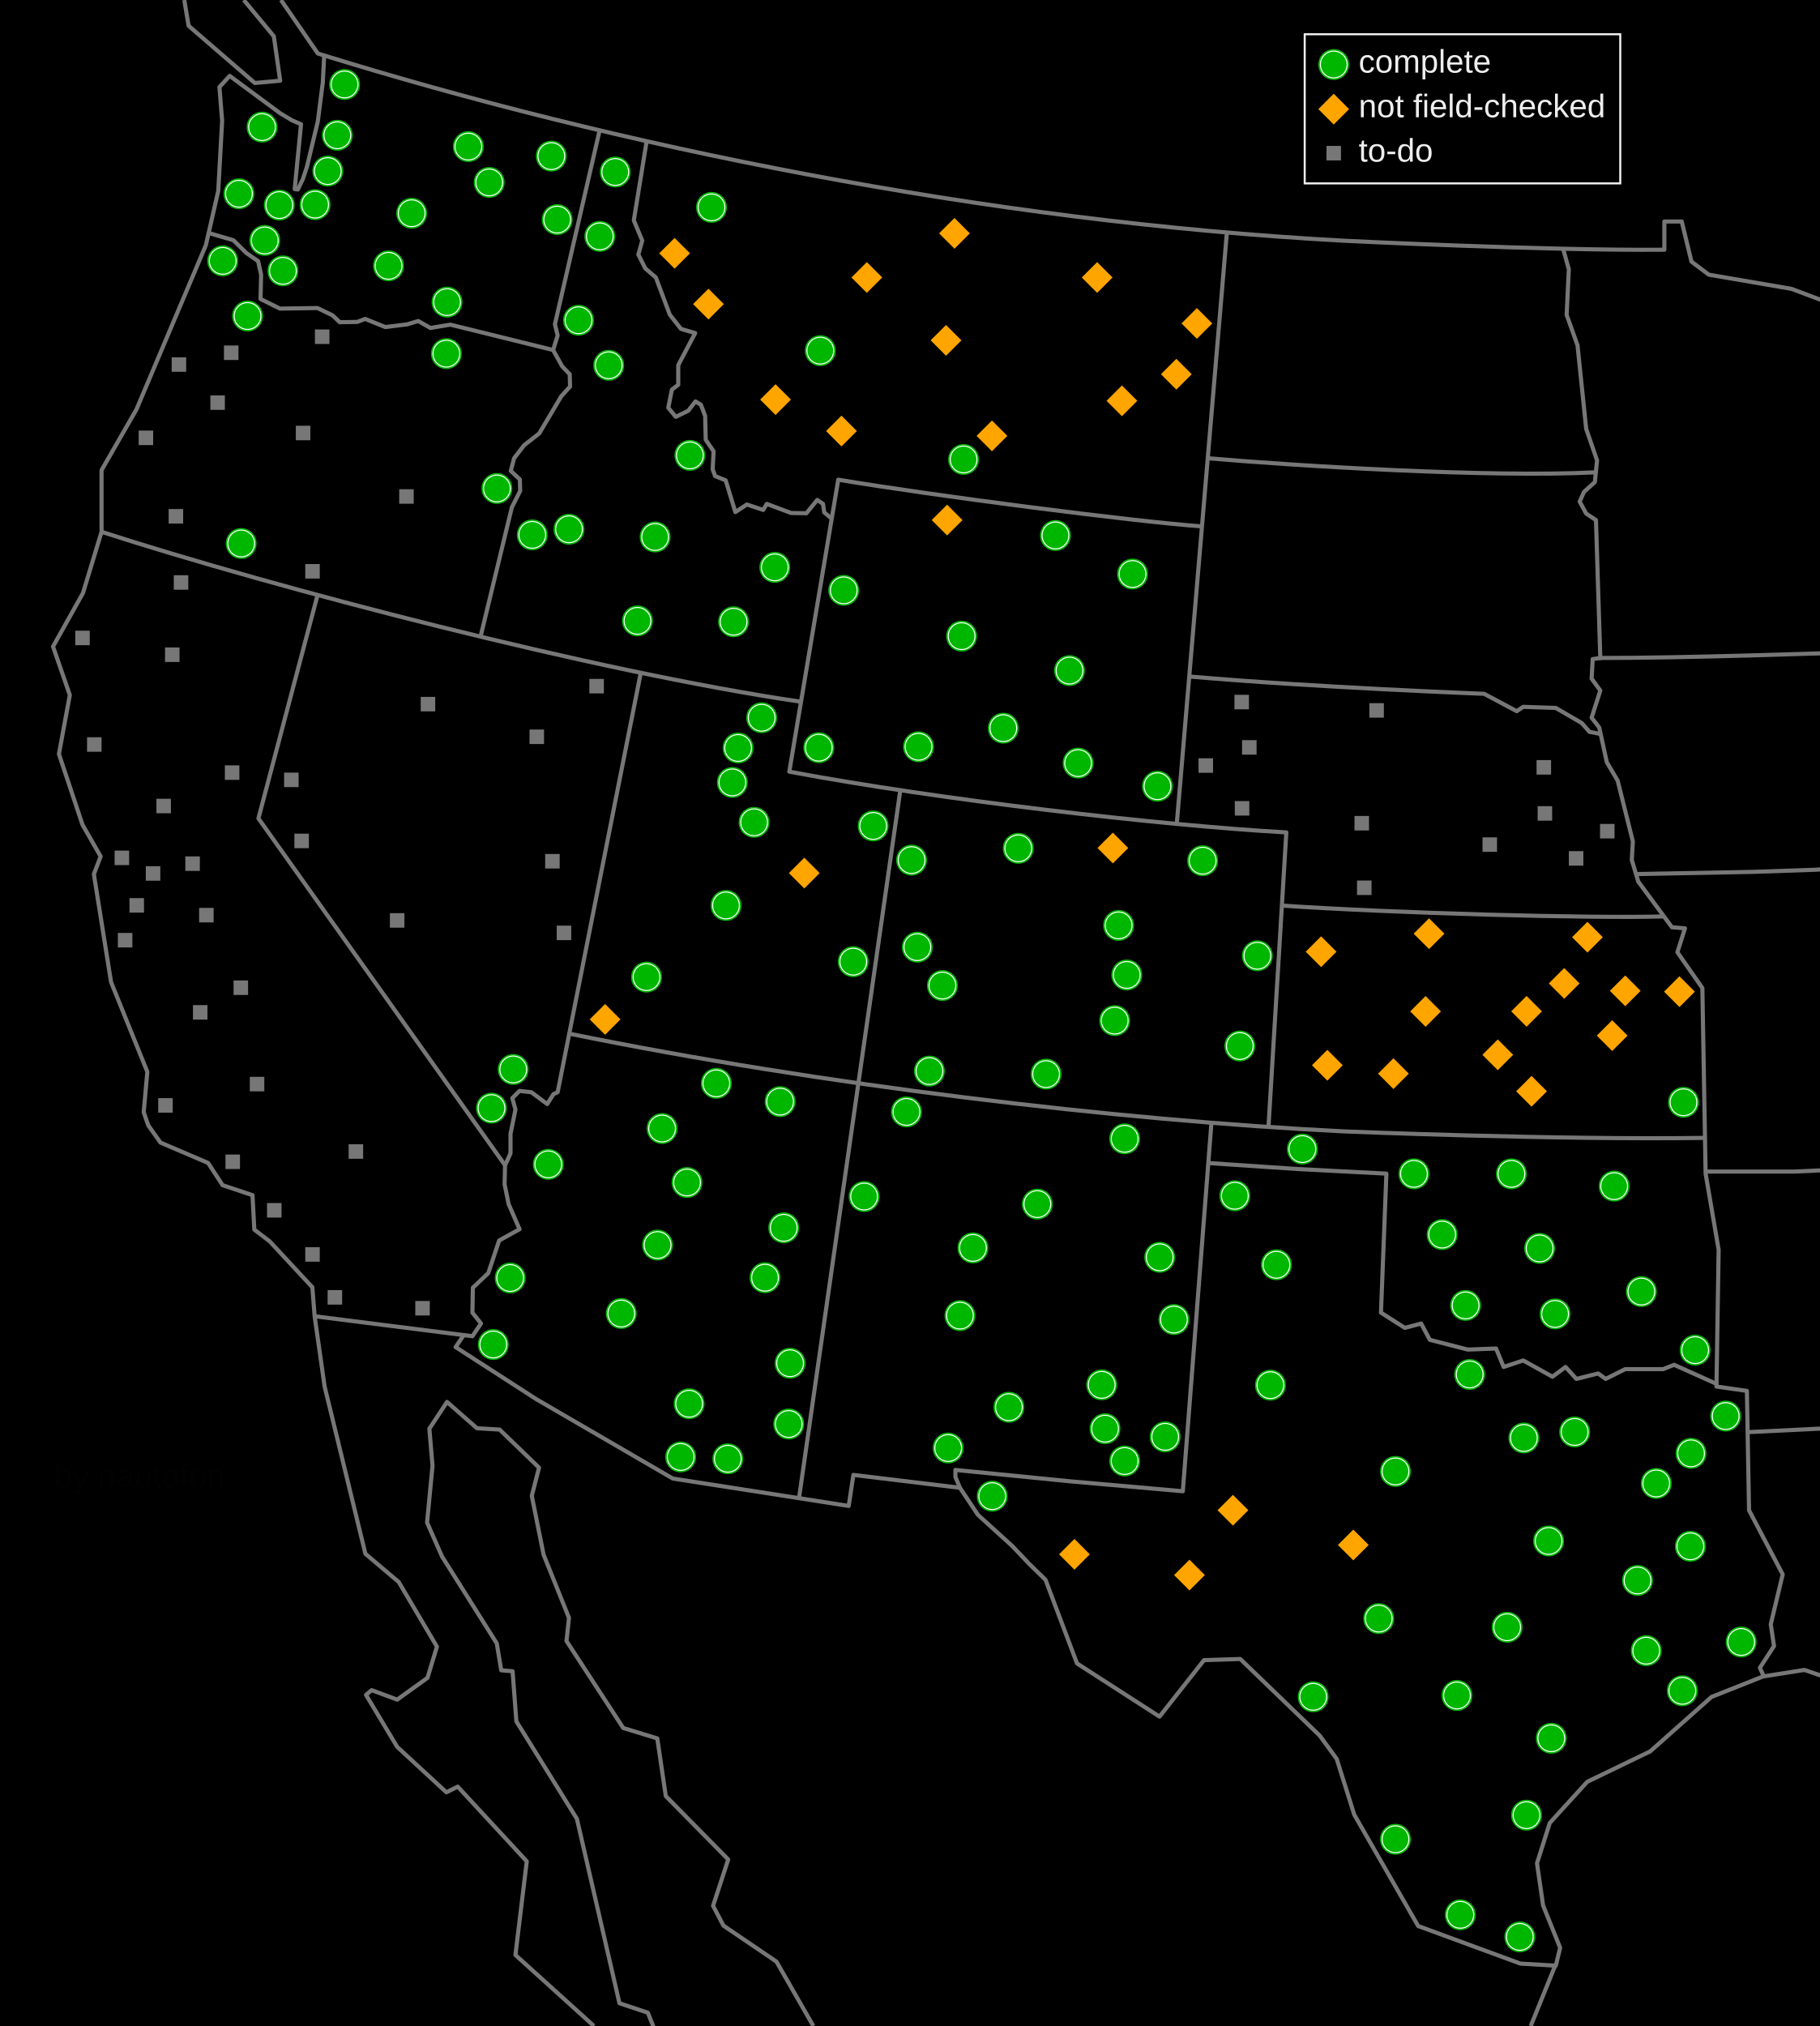
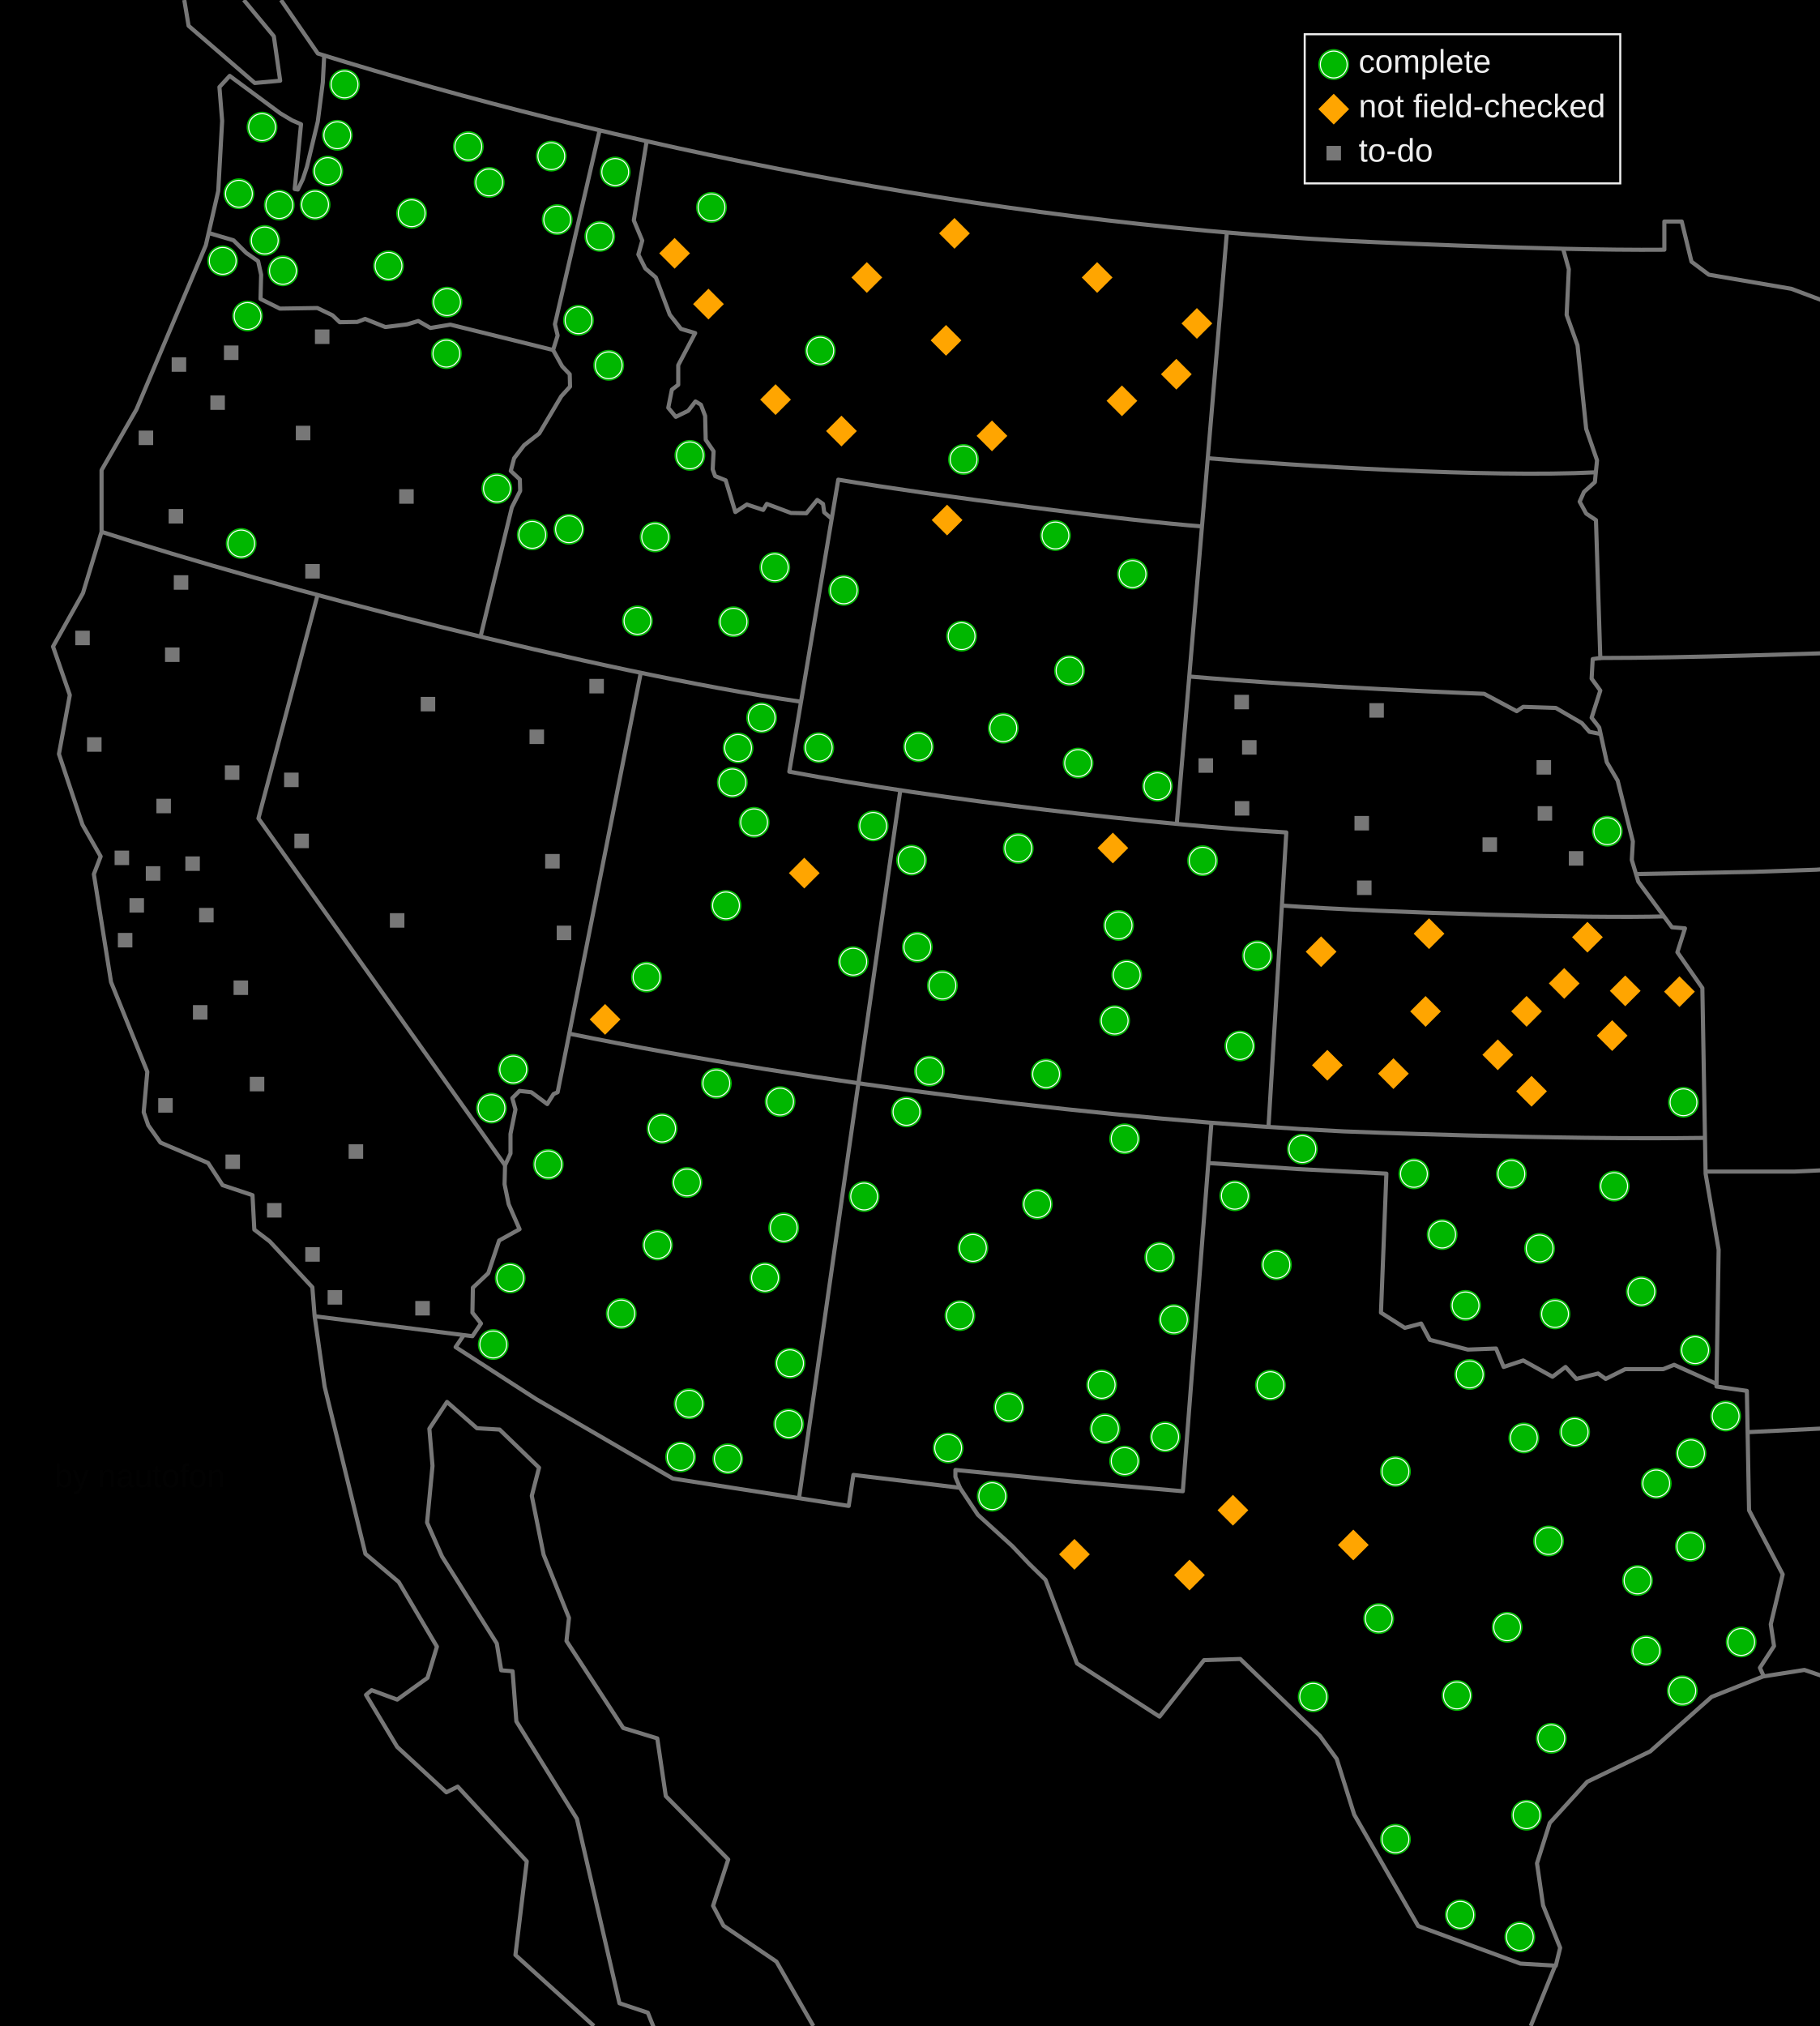
<svg xmlns="http://www.w3.org/2000/svg" xmlns:xlink="http://www.w3.org/1999/xlink" version="1.1" x="0px" y="0px" width="501.68px" height="558.55px" viewBox="0 0 501.68 558.55" xml:space="preserve">
  <symbol id="all" viewBox="-4.25 -4.25 8.5 8.5">
    <path style="fill:#00B700;" d="M4.25,0c0-2.35-1.9-4.25-4.25-4.25c-2.35,0-4.25,1.9-4.25,4.25S-2.35,4.25,0,4.25C2.35,4.25,4.25,2.35,4.25,0z" />
    <path style="fill:none;stroke:#FFFFFF;stroke-width:0.283;stroke-miterlimit:10;" d="M3.69,0c0-2.04-1.65-3.69-3.69-3.69S-3.68-2.04-3.68,0S-2.04,3.69,0,3.69S3.69,2.04,3.69,0z" />
  </symbol>
  <symbol id="cleanup" viewBox="-4.25 -4.25 8.5 8.5">
    <rect x="-3" y="-3" width="6" height="6" transform="rotate(45)" style="fill:orange" />
  </symbol>
  <symbol id="open" viewBox="-4.25 -4.25 8.5 8.5">
    <rect x="-2" y="-2" width="4" height="4" style="fill:#777" />
  </symbol>
  <symbol id="TODO" viewBox="-4.25 -4.25 8.5 8.5">
    <rect x="-2" y="-2" width="4" height="4" style="fill:red" />
  </symbol>
  <g id="map">
    <rect width="597.74" height="558.55" />
    <text id="made_by_nautofon" transform="matrix(1 0 0 1 15.00 410.00)" style="font-family:'ArialMT','Arial',sans-serif;fill:#020202;font-size:9px;">by nautofon</text>
    <path style="fill:none;stroke:#777777;stroke-width:1.134;stroke-linejoin:round;stroke-miterlimit:10;" d="M77.47,0l10.16,14.75c81.55,25.39,184,46.31,282.83,51.61 0 0 55.799 2.787 88.427 2.487v-7.783h4.789l2.694 11.076 4.789 3.592 22.75 3.891 14.368 5.388 10.178-2.993 17.362 4.49-13.47 7.184-18.858 18.559 0.299 2.395" />
    <line style="fill:none;stroke:#777777;stroke-width:1.134;stroke-linejoin:round;stroke-miterlimit:10;" x1="338.27" y1="64.1" x2="324.45" y2="227.16" />
    <polyline style="fill:none;stroke:#777777;stroke-width:1.134;stroke-linejoin:round;stroke-miterlimit:10;" points="87.56,164.04 71.25,225.62 139.25,321.25" />
    <polyline style="fill:none;stroke:#777777;stroke-width:1.134;stroke-linejoin:round;stroke-miterlimit:10;" points="176.67,185.49 153.75,301.12 152.62,301.62 150.88,304.38 146.5,301.12 143.25,300.75 141.25,302.75 142.12,305.88 140.75,312.62 140.75,318 139.25,321.25 139.12,326.5 140.25,332 143.25,338.88 137.62,342 134.62,351 130.38,355 130.25,361.88 132.62,364.88 130.25,368.38 86.75,362.88" />
    <polyline style="fill:none;stroke:#777777;stroke-width:1.134;stroke-linejoin:round;stroke-miterlimit:10;" points="50.81,0 52,7.12 70.25,22.88 77.25,22.25 75.5,10 67.22,0" />
    <path style="fill:none;stroke:#777777;stroke-width:1.134;stroke-linejoin:round;stroke-miterlimit:10;" d="m89.39 15.3-0.39 7.45-1.38 10.75-3 12.5-1.12 3.38-1.38 2.87-0.87-0.13 1.75-17.87-2.5-1.08-3.21-1.92-13.96-10.33-2.83 3.08 0.75 9.33-1.08 19.34-3.42 14.95-19.13 45.26-9.62 16.74v17l-5.12 16.88-8.26 14.75 4.63 13.37-3 16.26 6.5 19.5 5 8.74-1.87 4.88 4.74 29.75 10 24.75-1 11.12 1.26 3.63 3.37 4.75 13.13 5.62 4 6.13 8.24 2.75 0.5 9.5 4.26 3.25 11.74 12.63 0.63 8 2.75 19.37 11.25 46.13 9.177 7.754 10.54 17.833-2.607 8.605-8.344 5.997-7.04-2.607-1.565 1.304 8.605 14.341 13.559 12.516 3.129-1.565 19.035 20.599-3.129 25.814 21.642 19.574" />
    <path style="fill:none;stroke:#777777;stroke-width:1.134;stroke-linejoin:round;stroke-miterlimit:10;" d="m180.18 558.79-1.565-3.911-7.822-2.607-11.734-50.846-16.688-26.857-1.043-13.82-3.129-0.261-1.228-7.413-15.09-23.953-4.13-9.37 1.5-15.63-0.87-10.24 4.87-7.38 8.25 7.25 6.25 0.37 10.87 10.5-2 7.76 3.26 16.24 6.997 17.413-0.687 6.37 15.645 23.989 9.387 2.868 2.347 15.906 17.21 17.47-4.172 12.777 2.868 5.476 14.602 9.909 10.169 17.749" />
    <path style="fill:none;stroke:#777777;stroke-width:1.134;stroke-linejoin:round;stroke-miterlimit:10;" d="m127.87 368.07-2.25 3.31 22.26 14.37 37.62 21.87 48.5 7.55 1.29-8.55 29.38 3.55 4.95 7.45 9.5 8.63 4.68 4.93 4.464 4.358 8.681 23.049 22.75 14.668 12.273-15.566 9.989-0.323 21.93 21.149 4.666 6.405 4.83 15.362 17.624 30.7 28.183 10.36 9.765 0.577 1.202-4.926-4.701-11.674-1.683-11.626 3.523-11.123 10.338-11.353 17.362-8.382 16.902-15.012 14.229-5.642 11.375-1.796 13.171 4.49 14.967-3.592 14.368 10.477 12.872-0.299 6.585-4.191 6.885 2.395 2.694-2.993-3.891-3.592-0.299-8.082-2.993-5.388 6.885-4.191 13.47-2.395 15.53 0.898" />
    <line style="fill:none;stroke:#777777;stroke-width:1.134;stroke-linejoin:round;stroke-miterlimit:10;" x1="248.23" y1="217.87" x2="220.3" y2="413.04" />
    <path style="fill:none;stroke:#777777;stroke-width:1.134;stroke-linejoin:round;stroke-miterlimit:10;" d="M28,146.62c47.23,15.27,136.03,38.56,192.86,46.85" />
    <path style="fill:none;stroke:#777777;stroke-width:1.134;stroke-linejoin:round;stroke-miterlimit:10;" d="M156.95 284.97c69.54 14.18 151.01 23.87 213.51 26.94 0 0 58.194 2.396 99.503 1.797" />
    <path style="fill:none;stroke:#777777;stroke-width:1.134;stroke-linejoin:round;stroke-miterlimit:10;" d="M331.36,145.12c-18.79-1.34-74.68-8.56-100.24-12.88l-13.5,80.5c41,7.71,102.37,14.82,137.04,16.75l-4.92,81.2" />
    <polyline style="fill:none;stroke:#777777;stroke-width:1.134;stroke-linejoin:round;stroke-miterlimit:10;" points="334.01,309.54 326.12,411.12 295.42,408.42 263.42,405.25 263.42,407.17 264.67,410.17" />
    <path style="fill:none;stroke:#777777;stroke-width:1.134;stroke-linejoin:round;stroke-miterlimit:10;" d="m333.16 320.64 24.461 1.643 24.63 1.276-1.497 38.332 6.585 4.191 4.49-1.197 2.395 4.49 10.477 2.694 7.783-0.299 2.095 5.089 5.388-1.796 8.082 4.49 3.592-2.694 2.993 3.293 5.987-1.497 2.095 1.497 5.388-2.694h10.477l2.993-1.197 11.974 5.388" />
    <path style="fill:none;stroke:#777777;stroke-width:1.134;stroke-linejoin:round;stroke-miterlimit:10;" d="m353.22 249.65c31.131 2.095 85.611 3.592 105.67 2.993" />
    <path style="fill:none;stroke:#777777;stroke-width:1.134;stroke-linejoin:round;stroke-miterlimit:10;" d="m327.78 186.49c34.125 2.993 81.42 4.789 81.42 4.789l8.98 4.789 1.796-1.197 8.98 0.299 7.184 4.191 2.095 2.395 2.993 0.599" />
    <path style="fill:none;stroke:#777777;stroke-width:1.134;stroke-linejoin:round;stroke-miterlimit:10;" d="m332.87 126.32c24.246 2.095 77.529 5.388 107.16 3.891" />
    <polyline style="fill:none;stroke:#777777;stroke-width:1.134;stroke-linejoin:round;stroke-miterlimit:10;" points="165.33,35.93 153,89.38 153.75,92.5 152.5,96.5 155,101 157.08,103.17 157.17,106.58 154.75,109.25 148.67,119.5 144.5,122.75 141.75,126.33 140.83,129.83 143.33,132.17 143.42,135.33 141.12,139.88 132.49,175.53" />
    <polyline style="fill:none;stroke:#777777;stroke-width:1.134;stroke-linejoin:round;stroke-miterlimit:10;" points="178.29,38.93 174.75,60.75 177.08,66.33 176,70.17 177.92,74 180.83,76.5 184.67,86.75 187.75,90.67 191.67,91.83 187,100.67 187,106.08 185.25,107.42 184.25,112.42 186.33,114.92 189.75,113.25 191.75,110.67 193.25,111.58 194.42,114.67 194.58,121.25 196.75,124.42 196.5,129.42 197.17,131.25 200.08,132.42 202.75,141.17 205.92,139.08 210.42,140.58 211.42,138.92 218.08,141.42 222.33,141.5 225.33,137.83 226.92,138.92 227.25,141.25 229.32,143.01" />
    <polyline style="fill:none;stroke:#777777;stroke-width:1.134;stroke-linejoin:round;stroke-miterlimit:10;" points="57.53,64.23 64.38,66.25 67.92,69.75 71.17,72 72,75.75 71.83,82.42 77.17,85.08 87.5,84.92 91.67,86.92 93.67,88.83 98.5,88.75 100.67,87.92 106.25,90.17 112.25,89.42 115.33,88.5 118.67,90.42 124.17,89.5 152.5,96.5" />
    <path style="fill:none;stroke:#777777;stroke-width:1.134;stroke-linejoin:round;stroke-miterlimit:10;" d="m431.05 68.847 1.497 5.388-0.599 12.572 2.993 8.382 2.395 23.049 2.993 8.681-0.599 5.987-2.993 2.694-1.197 2.694 1.796 3.293 2.694 1.796 1.197 38.016-2.095 0.299-0.299 5.388 2.395 3.293-2.395 7.484 2.095 2.694 2.095 9.579 2.993 5.089 4.191 16.763-0.299 5.089 1.796 5.987 9.28 12.572 3.592 0.299-2.095 6.585 6.885 9.878 0.898 51.187 3.592 20.954-0.599 37.717 8.382 1.197 0.599 32.927 9.28 17.661-3.293 13.77 0.898 5.987-3.891 5.987 1.197 2.694" />
    <path style="fill:none;stroke:#777777;stroke-width:1.134;stroke-linejoin:round;stroke-miterlimit:10;" d="m440.93 181.4c24.246 0 58.371-1.197 76.93-1.796" />
    <path style="fill:none;stroke:#777777;stroke-width:1.134;stroke-linejoin:round;stroke-miterlimit:10;" d="m451.1 240.97 32.029-0.599 17.661-0.599 12.273-0.898 5.089 4.789" />
    <path style="fill:none;stroke:#777777;stroke-width:1.134;stroke-linejoin:round;stroke-miterlimit:10;" d="m470.56 322.99h24.246l32.329-1.497 17.062 0.299 1.796 2.694-4.789 5.987 10.776-0.299" />
    <path style="fill:none;stroke:#777777;stroke-width:1.134;stroke-linejoin:round;stroke-miterlimit:10;" d="m481.94 394.83 48.792-2.395" />
    <path style="fill:none;stroke:#777777;stroke-width:1.134;stroke-linejoin:round;stroke-miterlimit:10;" d="m428.87 541.7-6.822 16.841" />
  </g>
  <g id="legend" transform="translate(55)">
    <rect x="304.73" y="9.44" style="stroke:#EEEEEE;stroke-width:0.567;stroke-miterlimit:10;" width="87" height="41.12" />
    <text transform="matrix(1 0 0 1 319.5923 44.5608)" style="fill:#EEEEEE; font-family:'ArialMT','Arial',sans-serif; font-size:9px;">to-do</text>
    <use xlink:href="#open" width="8.5" height="8.5" id="legend-unkown_1_" x="-4.25" y="-4.25" transform="matrix(1 0 0 -1 312.729 42.2266)" style="overflow:visible;" />
    <text transform="matrix(1 0 0 1 319.5923 32.3207)" style="fill:#EEEEEE; font-family:'ArialMT','Arial',sans-serif; font-size:9px;">not field-checked</text>
    <use xlink:href="#cleanup" width="8.5" height="8.5" id="legend-some_1_" x="-4.25" y="-4.25" transform="matrix(1 0 0 -1 312.729 30.0874)" style="overflow:visible;" />
    <text transform="matrix(1 0 0 1 319.5933 20.0199)" style="fill:#EEEEEE; font-family:'ArialMT','Arial',sans-serif; font-size:9px;">complete</text>
    <use xlink:href="#all" width="8.5" height="8.5" id="legend-all_1_" x="-4.25" y="-4.25" transform="matrix(1 0 0 -1 312.729 17.7852)" style="overflow:visible;" />
  </g>
  <g id="data">
    <g id="AZ">
      <use xlink:href="#all" width="8.5" height="8.5" id="camp_verde" x="-4.25" y="-4.25" transform="matrix(1 0 0 -1 181.292 343.25)" style="overflow:visible;" />
      <use xlink:href="#all" width="8.5" height="8.5" id="clifton" x="-4.25" y="-4.25" transform="matrix(1 0 0 -1 217.8335 375.834)" style="overflow:visible;" />
      <use xlink:href="#all" width="8.5" height="8.5" id="ehrenberg" x="-4.25" y="-4.25" transform="matrix(1 0 0 -1 140.6665 352.334)" style="overflow:visible;" />
      <use xlink:href="#all" width="8.5" height="8.5" id="flagstaff" x="-4.25" y="-4.25" transform="matrix(1 0 0 -1 189.417 326)" style="overflow:visible;" />
      <use xlink:href="#all" width="8.5" height="8.5" id="g_canyon_vlg" x="-4.25" y="-4.25" transform="matrix(1 0 0 -1 182.542 311.125)" style="overflow:visible;" />
      <use xlink:href="#all" width="8.5" height="8.5" id="holbrook" x="-4.25" y="-4.25" transform="matrix(1 0 0 -1 216.084 338.5)" style="overflow:visible;" />
      <use xlink:href="#all" width="8.5" height="8.5" id="kayenta" x="-4.25" y="-4.25" transform="matrix(1 0 0 -1 215.0835 303.708)" style="overflow:visible;" />
      <use xlink:href="#all" width="8.5" height="8.5" id="kingman" x="-4.25" y="-4.25" transform="matrix(1 0 0 -1 151.167 321)" style="overflow:visible;" />
      <use xlink:href="#all" width="8.5" height="8.5" id="nogales" x="-4.25" y="-4.25" transform="matrix(1 0 0 -1 187.6665 401.667)" style="overflow:visible;" />
      <use xlink:href="#all" width="8.5" height="8.5" id="page" x="-4.25" y="-4.25" transform="matrix(1 0 0 -1 197.5005 298.667)" style="overflow:visible;" />
      <use xlink:href="#all" width="8.5" height="8.5" id="phoenix" x="-4.25" y="-4.25" transform="matrix(1 0 0 -1 171.292 362.125)" style="overflow:visible;" />
      <use xlink:href="#all" width="8.5" height="8.5" id="san_simon" x="-4.25" y="-4.25" transform="matrix(1 0 0 -1 217.4585 392.583)" style="overflow:visible;" />
      <use xlink:href="#all" width="8.5" height="8.5" id="show_low" x="-4.25" y="-4.25" transform="matrix(1 0 0 -1 210.917 352.25)" style="overflow:visible;" />
      <use xlink:href="#all" width="8.5" height="8.5" id="sierra_vista" x="-4.25" y="-4.25" transform="matrix(1 0 0 -1 200.6665 402.167)" style="overflow:visible;" />
      <use xlink:href="#all" width="8.5" height="8.5" id="tucson" x="-4.25" y="-4.25" transform="matrix(1 0 0 -1 190 387)" style="overflow:visible;" />
      <use xlink:href="#all" width="8.5" height="8.5" id="yuma" x="-4.25" y="-4.25" transform="matrix(1 0 0 -1 136 370.667)" style="overflow:visible;" />
    </g>
    <g id="CA">
      <use xlink:href="#open" width="8.5" height="8.5" id="bakersfield" x="-4.25" y="-4.25" transform="matrix(1 0 0 -1 70.875 298.874)" style="overflow:visible;" />
      <use xlink:href="#open" width="8.5" height="8.5" id="barstow" x="-4.25" y="-4.25" transform="matrix(1 0 0 -1 98.125 317.458)" style="overflow:visible;" />
      <use xlink:href="#open" width="8.5" height="8.5" id="carlsbad" x="-4.25" y="-4.25" transform="matrix(1 0 0 -1 86.1655 345.834)" style="overflow:visible;" />
      <use xlink:href="#open" width="8.5" height="8.5" id="el_centro" x="-4.25" y="-4.25" transform="matrix(1 0 0 -1 116.499 360.668)" style="overflow:visible;" />
      <use xlink:href="#open" width="8.5" height="8.5" id="eureka" x="-4.25" y="-4.25" transform="matrix(1 0 0 -1 22.7495 175.875)" style="overflow:visible;" />
      <use xlink:href="#open" width="8.5" height="8.5" id="fresno" x="-4.25" y="-4.25" transform="matrix(1 0 0 -1 66.4 272.3)" style="overflow:visible;" />
      <use xlink:href="#open" width="8.5" height="8.5" id="hilt" x="-4.25" y="-4.25" transform="matrix(1 0 0 -1 49.9165 160.5835)" style="overflow:visible;" />
      <use xlink:href="#open" width="8.5" height="8.5" id="huron" x="-4.25" y="-4.25" transform="matrix(1 0 0 -1 55.2 279.1)" style="overflow:visible;" />
      <use xlink:href="#open" width="8.5" height="8.5" id="los_angeles" x="-4.25" y="-4.25" transform="matrix(1 0 0 -1 75.6235 333.668)" style="overflow:visible;" />
      <use xlink:href="#open" width="8.5" height="8.5" id="modesto" x="-4.25" y="-4.25" transform="matrix(1 0 0 -1 56.9 252.3)" style="overflow:visible;" />
      <use xlink:href="#open" width="8.5" height="8.5" id="oakland" x="-4.25" y="-4.25" transform="matrix(1 0 0 -1 42.2 240.8)" style="overflow:visible;" />
      <use xlink:href="#open" width="8.5" height="8.5" id="oxnard" x="-4.25" y="-4.25" transform="matrix(1 0 0 -1 64.1675 320.292)" style="overflow:visible;" />
      <use xlink:href="#open" width="8.5" height="8.5" id="redding" x="-4.25" y="-4.25" transform="matrix(1 0 0 -1 47.4995 180.5)" style="overflow:visible;" />
      <use xlink:href="#open" width="8.5" height="8.5" id="sacramento" x="-4.25" y="-4.25" transform="matrix(1 0 0 -1 45.124 222.2095)" style="overflow:visible;" />
      <use xlink:href="#open" width="8.5" height="8.5" id="san_diego" x="-4.25" y="-4.25" transform="matrix(1 0 0 -1 92.3325 357.668)" style="overflow:visible;" />
      <use xlink:href="#open" width="8.5" height="8.5" id="san_francisc" x="-4.25" y="-4.25" transform="matrix(1 0 0 -1 33.6 236.5)" style="overflow:visible;" />
      <use xlink:href="#open" width="8.5" height="8.5" id="san_jose" x="-4.25" y="-4.25" transform="matrix(1 0 0 -1 37.7 249.6)" style="overflow:visible;" />
      <use xlink:href="#open" width="8.5" height="8.5" id="santa_cruz" x="-4.25" y="-4.25" transform="matrix(1 0 0 -1 34.5 259.2)" style="overflow:visible;" />
      <use xlink:href="#open" width="8.5" height="8.5" id="santa_maria" x="-4.25" y="-4.25" transform="matrix(1 0 0 -1 45.6245 304.75)" style="overflow:visible;" />
      <use xlink:href="#open" width="8.5" height="8.5" id="stockton" x="-4.25" y="-4.25" transform="matrix(1 0 0 -1 53.1 238.1)" style="overflow:visible;" />
      <use xlink:href="#open" width="8.5" height="8.5" id="truckee" x="-4.25" y="-4.25" transform="matrix(1 0 0 -1 63.9995 213)" style="overflow:visible;" />
      <use xlink:href="#open" width="8.5" height="8.5" id="ukiah" x="-4.25" y="-4.25" transform="matrix(1 0 0 -1 25.9995 205.25)" style="overflow:visible;" />
    </g>
    <g id="CO">
      <use xlink:href="#all" width="8.5" height="8.5" id="alamosa" x="-4.25" y="-4.25" transform="matrix(1 0 0 -1 288.4165 296.1221)" style="overflow:visible;" />
      <use xlink:href="#all" width="8.5" height="8.5" id="burlington" x="-4.25" y="-4.25" transform="matrix(1 0 0 -1 346.667 263.4971)" style="overflow:visible;" />
      <use xlink:href="#all" width="8.5" height="8.5" id="colorado_spr" x="-4.25" y="-4.25" transform="matrix(1 0 0 -1 310.6665 268.7886)" style="overflow:visible;" />
      <use xlink:href="#all" width="8.5" height="8.5" id="denver" x="-4.25" y="-4.25" transform="matrix(1 0 0 -1 308.4165 255.1221)" style="overflow:visible;" />
      <use xlink:href="#all" width="8.5" height="8.5" id="durango" x="-4.25" y="-4.25" transform="matrix(1 0 0 -1 256.25 295.2886)" style="overflow:visible;" />
      <use xlink:href="#cleanup" width="8.5" height="8.5" id="fort_collins" x="-4.25" y="-4.25" transform="matrix(1 0 0 -1 306.833 233.7886)" style="overflow:visible;" />
      <use xlink:href="#all" width="8.5" height="8.5" id="grand_juncti" x="-4.25" y="-4.25" transform="matrix(1 0 0 -1 252.916 261.1221)" style="overflow:visible;" />
      <use xlink:href="#all" width="8.5" height="8.5" id="lamar" x="-4.25" y="-4.25" transform="matrix(1 0 0 -1 341.833 288.3721)" style="overflow:visible;" />
      <use xlink:href="#all" width="8.5" height="8.5" id="montrose" x="-4.25" y="-4.25" transform="matrix(1 0 0 -1 259.833 271.7051)" style="overflow:visible;" />
      <use xlink:href="#all" width="8.5" height="8.5" id="pueblo" x="-4.25" y="-4.25" transform="matrix(1 0 0 -1 307.333 281.3721)" style="overflow:visible;" />
      <use xlink:href="#all" width="8.5" height="8.5" id="rangely" x="-4.25" y="-4.25" transform="matrix(1 0 0 -1 251.333 237.1221)" style="overflow:visible;" />
      <use xlink:href="#all" width="8.5" height="8.5" id="steamboat_sp" x="-4.25" y="-4.25" transform="matrix(1 0 0 -1 280.7495 233.8721)" style="overflow:visible;" />
      <use xlink:href="#all" width="8.5" height="8.5" id="sterling" x="-4.25" y="-4.25" transform="matrix(1 0 0 -1 331.583 237.2886)" style="overflow:visible;" />
    </g>
    <g id="ID">
      <use xlink:href="#all" width="8.5" height="8.5" id="boise" x="-4.25" y="-4.25" transform="matrix(1 0 0 -1 156.8745 145.9141)" style="overflow:visible;" />
      <use xlink:href="#all" width="8.5" height="8.5" id="coeur_dalene" x="-4.25" y="-4.25" transform="matrix(1 0 0 -1 165.3745 65.1641)" style="overflow:visible;" />
      <use xlink:href="#all" width="8.5" height="8.5" id="grangeville" x="-4.25" y="-4.25" transform="matrix(1 0 0 -1 167.833 100.7056)" style="overflow:visible;" />
      <use xlink:href="#all" width="8.5" height="8.5" id="idaho_falls" x="-4.25" y="-4.25" transform="matrix(1 0 0 -1 213.6245 156.4141)" style="overflow:visible;" />
      <use xlink:href="#all" width="8.5" height="8.5" id="ketchum" x="-4.25" y="-4.25" transform="matrix(1 0 0 -1 180.6245 148.0391)" style="overflow:visible;" />
      <use xlink:href="#all" width="8.5" height="8.5" id="lewiston" x="-4.25" y="-4.25" transform="matrix(1 0 0 -1 159.4995 88.2891)" style="overflow:visible;" />
      <use xlink:href="#all" width="8.5" height="8.5" id="nampa" x="-4.25" y="-4.25" transform="matrix(1 0 0 -1 146.7495 147.4556)" style="overflow:visible;" />
      <use xlink:href="#all" width="8.5" height="8.5" id="pocatello" x="-4.25" y="-4.25" transform="matrix(1 0 0 -1 202.2495 171.4141)" style="overflow:visible;" />
      <use xlink:href="#all" width="8.5" height="8.5" id="salmon" x="-4.25" y="-4.25" transform="matrix(1 0 0 -1 190.2075 125.5391)" style="overflow:visible;" />
      <use xlink:href="#all" width="8.5" height="8.5" id="sandpoint" x="-4.25" y="-4.25" transform="matrix(1 0 0 -1 169.6245 47.4141)" style="overflow:visible;" />
      <use xlink:href="#all" width="8.5" height="8.5" id="twin_falls" x="-4.25" y="-4.25" transform="matrix(1 0 0 -1 175.7495 171.1641)" style="overflow:visible;" />
    </g>
    <g id="KS">
      <use xlink:href="#cleanup" width="8.5" height="8.5" id="colby" transform="translate(360 258.13)" />
      <use xlink:href="#cleanup" width="8.5" height="8.5" id="dodge_city" transform="translate(379.94 291.74)" />
      <use xlink:href="#cleanup" width="8.5" height="8.5" id="emporia" transform="translate(440.25 281.26)" />
      <use xlink:href="#cleanup" width="8.5" height="8.5" id="garden_city" transform="translate(361.72 289.43)" />
      <use xlink:href="#cleanup" width="8.5" height="8.5" id="hays" transform="translate(388.8 274.59)" />
      <use xlink:href="#cleanup" width="8.5" height="8.5" id="hutchinson" transform="translate(408.71 286.55)" />
      <use xlink:href="#cleanup" width="8.5" height="8.5" id="junction_cit" transform="translate(427.03 266.87)" />
      <use xlink:href="#cleanup" width="8.5" height="8.5" id="kansas_city" transform="translate(458.8 269.14)" />
      <use xlink:href="#cleanup" width="8.5" height="8.5" id="marysville" transform="translate(433.43 254.13)" />
      <use xlink:href="#cleanup" width="8.5" height="8.5" id="phillipsburg" transform="translate(389.76 253.16)" />
      <use xlink:href="#all" width="8.5" height="8.5" id="pittsburg" transform="translate(459.91 299.64)" />
      <use xlink:href="#cleanup" width="8.5" height="8.5" id="salina_ks" transform="translate(416.65 274.57)" />
      <use xlink:href="#cleanup" width="8.5" height="8.5" id="topeka" transform="translate(443.85 268.92)" />
      <use xlink:href="#cleanup" width="8.5" height="8.5" id="wichita" transform="translate(418.02 296.61)" />
    </g>
    <g id="MT">
      <use xlink:href="#cleanup" width="8.5" height="8.5" id="billings" x="-4.25" y="-4.25" transform="matrix(1 0 0 -1 273.4985 120.168)" style="overflow:visible;" />
      <use xlink:href="#cleanup" width="8.5" height="8.5" id="bozeman" x="-4.25" y="-4.25" transform="matrix(1 0 0 -1 231.998 118.8345)" style="overflow:visible;" />
      <use xlink:href="#cleanup" width="8.5" height="8.5" id="butte" x="-4.25" y="-4.25" transform="matrix(1 0 0 -1 213.8315 110.168)" style="overflow:visible;" />
      <use xlink:href="#cleanup" width="8.5" height="8.5" id="glasgow_mt" x="-4.25" y="-4.25" transform="matrix(1 0 0 -1 302.4985 76.501)" style="overflow:visible;" />
      <use xlink:href="#cleanup" width="8.5" height="8.5" id="glendive" x="-4.25" y="-4.25" transform="matrix(1 0 0 -1 324.332 103.168)" style="overflow:visible;" />
      <use xlink:href="#cleanup" width="8.5" height="8.5" id="great_falls" x="-4.25" y="-4.25" transform="matrix(1 0 0 -1 238.9985 76.5015)" style="overflow:visible;" />
      <use xlink:href="#cleanup" width="8.5" height="8.5" id="havre" x="-4.25" y="-4.25" transform="matrix(1 0 0 -1 263.165 64.3345)" style="overflow:visible;" />
      <use xlink:href="#all" width="8.5" height="8.5" id="helena" x="-4.25" y="-4.25" transform="matrix(1 0 0 -1 226.1655 96.668)" style="overflow:visible;" />
      <use xlink:href="#all" width="8.5" height="8.5" id="kalispell" x="-4.25" y="-4.25" transform="matrix(1 0 0 -1 196.165 57.168)" style="overflow:visible;" />
      <use xlink:href="#all" width="8.5" height="8.5" id="laurel" x="-4.25" y="-4.25" transform="matrix(1 0 0 -1 265.665 126.6675)" style="overflow:visible;" />
      <use xlink:href="#cleanup" width="8.5" height="8.5" id="lewistown" x="-4.25" y="-4.25" transform="matrix(1 0 0 -1 260.832 93.835)" style="overflow:visible;" />
      <use xlink:href="#cleanup" width="8.5" height="8.5" id="miles_city" x="-4.25" y="-4.25" transform="matrix(1 0 0 -1 309.332 110.502)" style="overflow:visible;" />
      <use xlink:href="#cleanup" width="8.5" height="8.5" id="missoula" x="-4.25" y="-4.25" transform="matrix(1 0 0 -1 195.332 83.8345)" style="overflow:visible;" />
      <use xlink:href="#cleanup" width="8.5" height="8.5" id="sidney" x="-4.25" y="-4.25" transform="matrix(1 0 0 -1 329.998 89.1675)" style="overflow:visible;" />
      <use xlink:href="#cleanup" width="8.5" height="8.5" id="thompson_f" x="-4.25" y="-4.25" transform="matrix(1 0 0 -1 185.9985 69.8345)" style="overflow:visible;" />
    </g>
    <g id="NE" transform="translate(-27.097 -127.5)">
      <use xlink:href="#open" width="8.5" height="8.5" id="alliance" transform="translate(367.3 329.3)" />
      <use xlink:href="#open" width="8.5" height="8.5" id="chadron" transform="translate(365.2 316.8)" />
      <use xlink:href="#open" width="8.5" height="8.5" id="columbus" transform="translate(448.8 347.5)" />
      <use xlink:href="#open" width="8.5" height="8.5" id="grand_island" transform="translate(433.6 356.1)" />
      <use xlink:href="#open" width="8.5" height="8.5" id="lincoln" transform="translate(457.4 359.9)" />
      <use xlink:href="#open" width="8.5" height="8.5" id="mccook" transform="translate(399.0 368.0)" />
      <use xlink:href="#open" width="8.5" height="8.5" id="norfolk" transform="translate(448.5 334.8)" />
      <use xlink:href="#open" width="8.5" height="8.5" id="north_platte" transform="translate(398.3 350.2)" />
-       <use xlink:href="#open" width="8.5" height="8.5" id="omaha" transform="translate(466.0 352.4)" />
+       <use xlink:href="#all" width="8.5" height="8.5" id="omaha" transform="translate(466.0 352.4)" />
      <use xlink:href="#open" width="8.5" height="8.5" id="scottsbluff" transform="translate(355.3 334.3)" />
      <use xlink:href="#open" width="8.5" height="8.5" id="sidney_ne" transform="translate(365.3 346.1)" />
      <use xlink:href="#open" width="8.5" height="8.5" id="valentine" transform="translate(402.4 319.1)" />
    </g>
    <g id="NM">
      <use xlink:href="#all" width="8.5" height="8.5" id="alamogordo" x="-4.25" y="-4.25" transform="matrix(1 0 0 -1 278.1665 387.9561)" style="overflow:visible;" />
      <use xlink:href="#all" width="8.5" height="8.5" id="albuquerque" x="-4.25" y="-4.25" transform="matrix(1 0 0 -1 268.25 344.0381)" style="overflow:visible;" />
      <use xlink:href="#all" width="8.5" height="8.5" id="artesia" x="-4.25" y="-4.25" transform="matrix(1 0 0 -1 304.6665 393.873)" style="overflow:visible;" />
      <use xlink:href="#all" width="8.5" height="8.5" id="carlsbad_nm" x="-4.25" y="-4.25" transform="matrix(1 0 0 -1 310.0835 402.79)" style="overflow:visible;" />
      <use xlink:href="#all" width="8.5" height="8.5" id="clovis" x="-4.25" y="-4.25" transform="matrix(1 0 0 -1 323.6665 363.7891)" style="overflow:visible;" />
      <use xlink:href="#all" width="8.5" height="8.5" id="farmington" x="-4.25" y="-4.25" transform="matrix(1 0 0 -1 249.916 306.5381)" style="overflow:visible;" />
      <use xlink:href="#all" width="8.5" height="8.5" id="gallup" x="-4.25" y="-4.25" transform="matrix(1 0 0 -1 238.2495 329.8721)" style="overflow:visible;" />
      <use xlink:href="#all" width="8.5" height="8.5" id="hobbs" x="-4.25" y="-4.25" transform="matrix(1 0 0 -1 321.25 396.123)" style="overflow:visible;" />
      <use xlink:href="#all" width="8.5" height="8.5" id="las_cruces" x="-4.25" y="-4.25" transform="matrix(1 0 0 -1 261.4165 399.2061)" style="overflow:visible;" />
      <use xlink:href="#all" width="8.5" height="8.5" id="raton" x="-4.25" y="-4.25" transform="matrix(1 0 0 -1 310.083 313.9551)" style="overflow:visible;" />
      <use xlink:href="#all" width="8.5" height="8.5" id="roswell" x="-4.25" y="-4.25" transform="matrix(1 0 0 -1 303.75 381.7891)" style="overflow:visible;" />
      <use xlink:href="#all" width="8.5" height="8.5" id="santa_fe" x="-4.25" y="-4.25" transform="matrix(1 0 0 -1 285.9995 331.9551)" style="overflow:visible;" />
      <use xlink:href="#all" width="8.5" height="8.5" id="socorro" x="-4.25" y="-4.25" transform="matrix(1 0 0 -1 264.6665 362.7051)" style="overflow:visible;" />
      <use xlink:href="#all" width="8.5" height="8.5" id="tucumcari" x="-4.25" y="-4.25" transform="matrix(1 0 0 -1 319.75 346.6221)" style="overflow:visible;" />
    </g>
    <g id="NV">
      <use xlink:href="#open" width="8.5" height="8.5" id="carson_city" x="-4.25" y="-4.25" transform="matrix(1 0 0 -1 83.165 231.833)" style="overflow:visible;" />
      <use xlink:href="#open" width="8.5" height="8.5" id="elko" x="-4.25" y="-4.25" transform="matrix(1 0 0 -1 147.9995 203.125)" style="overflow:visible;" />
      <use xlink:href="#open" width="8.5" height="8.5" id="ely" x="-4.25" y="-4.25" transform="matrix(1 0 0 -1 152.312 237.4375)" style="overflow:visible;" />
      <use xlink:href="#open" width="8.5" height="8.5" id="jackpot" x="-4.25" y="-4.25" transform="matrix(1 0 0 -1 164.4985 189.1665)" style="overflow:visible;" />
      <use xlink:href="#all" width="8.5" height="8.5" id="las_vegas" x="-4.25" y="-4.25" transform="matrix(1 0 0 -1 141.4985 294.833)" style="overflow:visible;" />
      <use xlink:href="#open" width="8.5" height="8.5" id="pioche" x="-4.25" y="-4.25" transform="matrix(1 0 0 -1 155.4995 257.1875)" style="overflow:visible;" />
      <use xlink:href="#all" width="8.5" height="8.5" id="primm" x="-4.25" y="-4.25" transform="matrix(1 0 0 -1 135.4985 305.5)" style="overflow:visible;" />
      <use xlink:href="#open" width="8.5" height="8.5" id="reno" x="-4.25" y="-4.25" transform="matrix(1 0 0 -1 80.332 215)" style="overflow:visible;" />
      <use xlink:href="#open" width="8.5" height="8.5" id="tonopah" x="-4.25" y="-4.25" transform="matrix(1 0 0 -1 109.4995 253.75)" style="overflow:visible;" />
      <use xlink:href="#open" width="8.5" height="8.5" id="winnemucca" x="-4.25" y="-4.25" transform="matrix(1 0 0 -1 117.9995 194.125)" style="overflow:visible;" />
    </g>
    <g id="OK" transform="translate(-4.25 -4.25)">
      <use xlink:href="#all" width="8.5" height="8.5" id="ardmore" transform="translate(428.75 362.24)" />
      <use xlink:href="#all" width="8.5" height="8.5" id="clinton" transform="translate(397.62 340.36)" />
      <use xlink:href="#all" width="8.5" height="8.5" id="enid" transform="translate(416.71 323.62)" />
      <use xlink:href="#all" width="8.5" height="8.5" id="guymon" transform="translate(359.08 316.79)" />
      <use xlink:href="#all" width="8.5" height="8.5" id="idabel" transform="translate(467.37 372.22)" />
      <use xlink:href="#all" width="8.5" height="8.5" id="lawton" transform="translate(404.08 359.89)" />
      <use xlink:href="#all" width="8.5" height="8.5" id="mcalester" transform="translate(452.54 356.07)" />
      <use xlink:href="#all" width="8.5" height="8.5" id="oklahoma_cit" transform="translate(424.49 344.17)" />
      <use xlink:href="#all" width="8.5" height="8.5" id="tulsa" transform="translate(445.05 327)" />
      <use xlink:href="#all" width="8.5" height="8.5" id="woodward" transform="translate(389.84 323.62)" />
    </g>
    <g id="OR">
      <use xlink:href="#all" width="8.5" height="8.5" id="astoria" x="-4.25" y="-4.25" transform="matrix(1 0 0 -1 61.3979 71.917)" style="overflow:visible;" />
      <use xlink:href="#open" width="8.5" height="8.5" id="bend" x="-4.25" y="-4.25" transform="matrix(1 0 0 -1 83.5645 119.375)" style="overflow:visible;" />
      <use xlink:href="#open" width="8.5" height="8.5" id="burns" x="-4.25" y="-4.25" transform="matrix(1 0 0 -1 112.0645 136.875)" style="overflow:visible;" />
      <use xlink:href="#open" width="8.5" height="8.5" id="coos_bay" x="-4.25" y="-4.25" transform="matrix(1 0 0 -1 40.231 120.708)" style="overflow:visible;" />
      <use xlink:href="#open" width="8.5" height="8.5" id="eugene" x="-4.25" y="-4.25" transform="matrix(1 0 0 -1 59.9995 110.9995)" style="overflow:visible;" />
      <use xlink:href="#all" width="8.5" height="8.5" id="klamath_f" x="-4.25" y="-4.25" transform="matrix(1 0 0 -1 66.4995 149.833)" style="overflow:visible;" />
      <use xlink:href="#open" width="8.5" height="8.5" id="lakeview" x="-4.25" y="-4.25" transform="matrix(1 0 0 -1 86.1665 157.5)" style="overflow:visible;" />
      <use xlink:href="#open" width="8.5" height="8.5" id="medford" x="-4.25" y="-4.25" transform="matrix(1 0 0 -1 48.4995 142.333)" style="overflow:visible;" />
      <use xlink:href="#open" width="8.5" height="8.5" id="newport" x="-4.25" y="-4.25" transform="matrix(1 0 0 -1 49.333 100.4995)" style="overflow:visible;" />
      <use xlink:href="#all" width="8.5" height="8.5" id="ontario" x="-4.25" y="-4.25" transform="matrix(1 0 0 -1 136.9995 134.6665)" style="overflow:visible;" />
      <use xlink:href="#all" width="8.5" height="8.5" id="pendleton" x="-4.25" y="-4.25" transform="matrix(1 0 0 -1 123.0645 97.5)" style="overflow:visible;" />
      <use xlink:href="#all" width="8.5" height="8.5" id="portland" x="-4.25" y="-4.25" transform="matrix(1 0 0 -1 68.2495 87.1245)" style="overflow:visible;" />
      <use xlink:href="#open" width="8.5" height="8.5" id="salem" x="-4.25" y="-4.25" transform="matrix(1 0 0 -1 63.7495 97.2495)" style="overflow:visible;" />
      <use xlink:href="#open" width="8.5" height="8.5" id="the_dalles" x="-4.25" y="-4.25" transform="matrix(1 0 0 -1 88.833 92.833)" style="overflow:visible;" />
    </g>
    <g id="TX" transform="translate(-63.713 95.304)">
      <use xlink:href="#all" width="8.5" height="8.5" id="abilene" transform="translate(444.21 306.1)" />
      <use xlink:href="#all" width="8.5" height="8.5" id="amarillo" transform="translate(411.39 249.13)" />
      <use xlink:href="#all" width="8.5" height="8.5" id="austin" transform="translate(475 349.06)" />
      <use xlink:href="#all" width="8.5" height="8.5" id="beaumont" transform="translate(539.53 353.12)" />
      <use xlink:href="#all" width="8.5" height="8.5" id="brownsville" transform="translate(478.5 434.43)" />
      <use xlink:href="#all" width="8.5" height="8.5" id="corpus_chris" transform="translate(480.34 400.87)" />
      <use xlink:href="#all" width="8.5" height="8.5" id="dalhart" transform="translate(399.92 230.11)" />
      <use xlink:href="#all" width="8.5" height="8.5" id="dallas" transform="translate(493.62 295.22)" />
      <use xlink:href="#all" width="8.5" height="8.5" id="del_rio" transform="translate(421.53 368.24)" />
      <use xlink:href="#all" width="8.5" height="8.5" id="el_paso" transform="translate(333.03 312.92)" />
      <use xlink:href="#cleanup" width="8.5" height="8.5" id="fort_stockto" transform="translate(387.42 334.68)" />
      <use xlink:href="#all" width="8.5" height="8.5" id="fort_worth" transform="translate(479.61 296.88)" />
      <use xlink:href="#all" width="8.5" height="8.5" id="galveston" transform="translate(523.3 366.58)" />
      <use xlink:href="#all" width="8.5" height="8.5" id="houston" transform="translate(513.35 355.52)" />
      <use xlink:href="#all" width="8.5" height="8.5" id="huntsville" transform="translate(510.95 336.16)" />
      <use xlink:href="#all" width="8.5" height="8.5" id="junction" transform="translate(439.6 346.67)" />
      <use xlink:href="#all" width="8.5" height="8.5" id="laredo" transform="translate(444.21 407.51)" />
      <use xlink:href="#all" width="8.5" height="8.5" id="longview_tx" transform="translate(525.7 301.12)" />
      <use xlink:href="#all" width="8.5" height="8.5" id="lubbock" transform="translate(409.73 282.32)" />
      <use xlink:href="#all" width="8.5" height="8.5" id="lufkin" transform="translate(525.52 326.75)" />
      <use xlink:href="#all" width="8.5" height="8.5" id="mcallen" transform="translate(462.09 428.34)" />
      <use xlink:href="#cleanup" width="8.5" height="8.5" id="odessa" transform="translate(399.4 316.8)" />
      <use xlink:href="#cleanup" width="8.5" height="8.5" id="san_angelo" transform="translate(432.59 326.38)" />
      <use xlink:href="#all" width="8.5" height="8.5" id="san_antonio" transform="translate(461.17 367.87)" />
      <use xlink:href="#all" width="8.5" height="8.5" id="texarkana" transform="translate(535.25 290.84)" />
      <use xlink:href="#all" width="8.5" height="8.5" id="tyler" transform="translate(516.11 309.42)" />
      <use xlink:href="#cleanup" width="8.5" height="8.5" id="van_horn" transform="translate(355.7 328.96)" />
      <use xlink:href="#all" width="8.5" height="8.5" id="victoria" transform="translate(487.17 379.67)" />
      <use xlink:href="#all" width="8.5" height="8.5" id="waco" transform="translate(486.43 325.28)" />
      <use xlink:href="#all" width="8.5" height="8.5" id="wichita_fall" transform="translate(464.67 279.37)" />
    </g>
    <g id="UT">
      <use xlink:href="#all" width="8.5" height="8.5" id="cedar_city" x="-4.25" y="-4.25" transform="matrix(1 0 0 -1 178.2495 269.3726)" style="overflow:visible;" />
      <use xlink:href="#all" width="8.5" height="8.5" id="logan" x="-4.25" y="-4.25" transform="matrix(1 0 0 -1 209.9995 197.8721)" style="overflow:visible;" />
      <use xlink:href="#all" width="8.5" height="8.5" id="moab" x="-4.25" y="-4.25" transform="matrix(1 0 0 -1 235.2495 265.1226)" style="overflow:visible;" />
      <use xlink:href="#all" width="8.5" height="8.5" id="ogden" x="-4.25" y="-4.25" transform="matrix(1 0 0 -1 203.5005 206.2056)" style="overflow:visible;" />
      <use xlink:href="#cleanup" width="8.5" height="8.5" id="price" x="-4.25" y="-4.25" transform="matrix(1 0 0 -1 221.7495 240.7056)" style="overflow:visible;" />
      <use xlink:href="#all" width="8.5" height="8.5" id="provo" x="-4.25" y="-4.25" transform="matrix(1 0 0 -1 207.9165 226.7056)" style="overflow:visible;" />
      <use xlink:href="#all" width="8.5" height="8.5" id="salina" x="-4.25" y="-4.25" transform="matrix(1 0 0 -1 200.166 249.6226)" style="overflow:visible;" />
      <use xlink:href="#all" width="8.5" height="8.5" id="salt_lake" x="-4.25" y="-4.25" transform="matrix(1 0 0 -1 201.9165 215.7061)" style="overflow:visible;" />
      <use xlink:href="#cleanup" width="8.5" height="8.5" id="st_george" x="-4.25" y="-4.25" transform="matrix(1 0 0 -1 166.833 281.0391)" style="overflow:visible;" />
      <use xlink:href="#all" width="8.5" height="8.5" id="vernal" x="-4.25" y="-4.25" transform="matrix(1 0 0 -1 240.7495 227.7056)" style="overflow:visible;" />
    </g>
    <g id="WA">
      <use xlink:href="#all" width="8.5" height="8.5" id="aberdeen_wa" x="-4.25" y="-4.25" transform="matrix(1 0 0 -1 65.8745 53.4146)" style="overflow:visible;" />
      <use xlink:href="#all" width="8.5" height="8.5" id="bellingham" x="-4.25" y="-4.25" transform="matrix(1 0 0 -1 94.9995 23.2896)" style="overflow:visible;" />
      <use xlink:href="#all" width="8.5" height="8.5" id="colville" x="-4.25" y="-4.25" transform="matrix(1 0 0 -1 151.9995 43.0396)" style="overflow:visible;" />
      <use xlink:href="#all" width="8.5" height="8.5" id="everett" x="-4.25" y="-4.25" transform="matrix(1 0 0 -1 92.9995 37.2896)" style="overflow:visible;" />
      <use xlink:href="#all" width="8.5" height="8.5" id="grand_coulee" x="-4.25" y="-4.25" transform="matrix(1 0 0 -1 134.8745 50.2896)" style="overflow:visible;" />
      <use xlink:href="#all" width="8.5" height="8.5" id="kennewick" x="-4.25" y="-4.25" transform="matrix(1 0 0 -1 123.2495 83.2896)" style="overflow:visible;" />
      <use xlink:href="#all" width="8.5" height="8.5" id="longview" x="-4.25" y="-4.25" transform="matrix(1 0 0 -1 72.9995 66.2896)" style="overflow:visible;" />
      <use xlink:href="#all" width="8.5" height="8.5" id="olympia" x="-4.25" y="-4.25" transform="matrix(1 0 0 -1 76.9995 56.5396)" style="overflow:visible;" />
      <use xlink:href="#all" width="8.5" height="8.5" id="omak" x="-4.25" y="-4.25" transform="matrix(1 0 0 -1 129.1245 40.4146)" style="overflow:visible;" />
      <use xlink:href="#all" width="8.5" height="8.5" id="port_angeles" x="-4.25" y="-4.25" transform="matrix(1 0 0 -1 72.2495 35.0396)" style="overflow:visible;" />
      <use xlink:href="#all" width="8.5" height="8.5" id="seattle" x="-4.25" y="-4.25" transform="matrix(1 0 0 -1 90.3745 47.1646)" style="overflow:visible;" />
      <use xlink:href="#all" width="8.5" height="8.5" id="spokane" x="-4.25" y="-4.25" transform="matrix(1 0 0 -1 153.6245 60.5396)" style="overflow:visible;" />
      <use xlink:href="#all" width="8.5" height="8.5" id="tacoma" x="-4.25" y="-4.25" transform="matrix(1 0 0 -1 86.8745 56.4146)" style="overflow:visible;" />
      <use xlink:href="#all" width="8.5" height="8.5" id="vancouver" x="-4.25" y="-4.25" transform="matrix(1 0 0 -1 77.9995 74.6646)" style="overflow:visible;" />
      <use xlink:href="#all" width="8.5" height="8.5" id="wenatchee" x="-4.25" y="-4.25" transform="matrix(1 0 0 -1 113.4995 58.7896)" style="overflow:visible;" />
      <use xlink:href="#all" width="8.5" height="8.5" id="yakima" x="-4.25" y="-4.25" transform="matrix(1 0 0 -1 107.1245 73.2896)" style="overflow:visible;" />
    </g>
    <g id="WY">
      <use xlink:href="#all" width="8.5" height="8.5" id="casper" x="-4.25" y="-4.25" transform="matrix(1 0 0 -1 294.8745 184.875)" style="overflow:visible;" />
      <use xlink:href="#all" width="8.5" height="8.5" id="cheyenne" x="-4.25" y="-4.25" transform="matrix(1 0 0 -1 319.1245 216.75)" style="overflow:visible;" />
      <use xlink:href="#cleanup" width="8.5" height="8.5" id="cody" x="-4.25" y="-4.25" transform="matrix(1 0 0 -1 261.125 143.375)" style="overflow:visible;" />
      <use xlink:href="#all" width="8.5" height="8.5" id="evanston" x="-4.25" y="-4.25" transform="matrix(1 0 0 -1 225.7495 206.125)" style="overflow:visible;" />
      <use xlink:href="#all" width="8.5" height="8.5" id="gillette" x="-4.25" y="-4.25" transform="matrix(1 0 0 -1 312.2495 158.25)" style="overflow:visible;" />
      <use xlink:href="#all" width="8.5" height="8.5" id="jackson" x="-4.25" y="-4.25" transform="matrix(1 0 0 -1 232.6245 162.75)" style="overflow:visible;" />
      <use xlink:href="#all" width="8.5" height="8.5" id="laramie" x="-4.25" y="-4.25" transform="matrix(1 0 0 -1 297.2495 210.375)" style="overflow:visible;" />
      <use xlink:href="#all" width="8.5" height="8.5" id="rawlins" x="-4.25" y="-4.25" transform="matrix(1 0 0 -1 276.6245 200.75)" style="overflow:visible;" />
      <use xlink:href="#all" width="8.5" height="8.5" id="riverton" x="-4.25" y="-4.25" transform="matrix(1 0 0 -1 265.1245 175.375)" style="overflow:visible;" />
      <use xlink:href="#all" width="8.5" height="8.5" id="rock_springs" x="-4.25" y="-4.25" transform="matrix(1 0 0 -1 253.2495 205.875)" style="overflow:visible;" />
      <use xlink:href="#all" width="8.5" height="8.5" id="sheridan" x="-4.25" y="-4.25" transform="matrix(1 0 0 -1 290.9995 147.625)" style="overflow:visible;" />
    </g>
  </g>
</svg>
